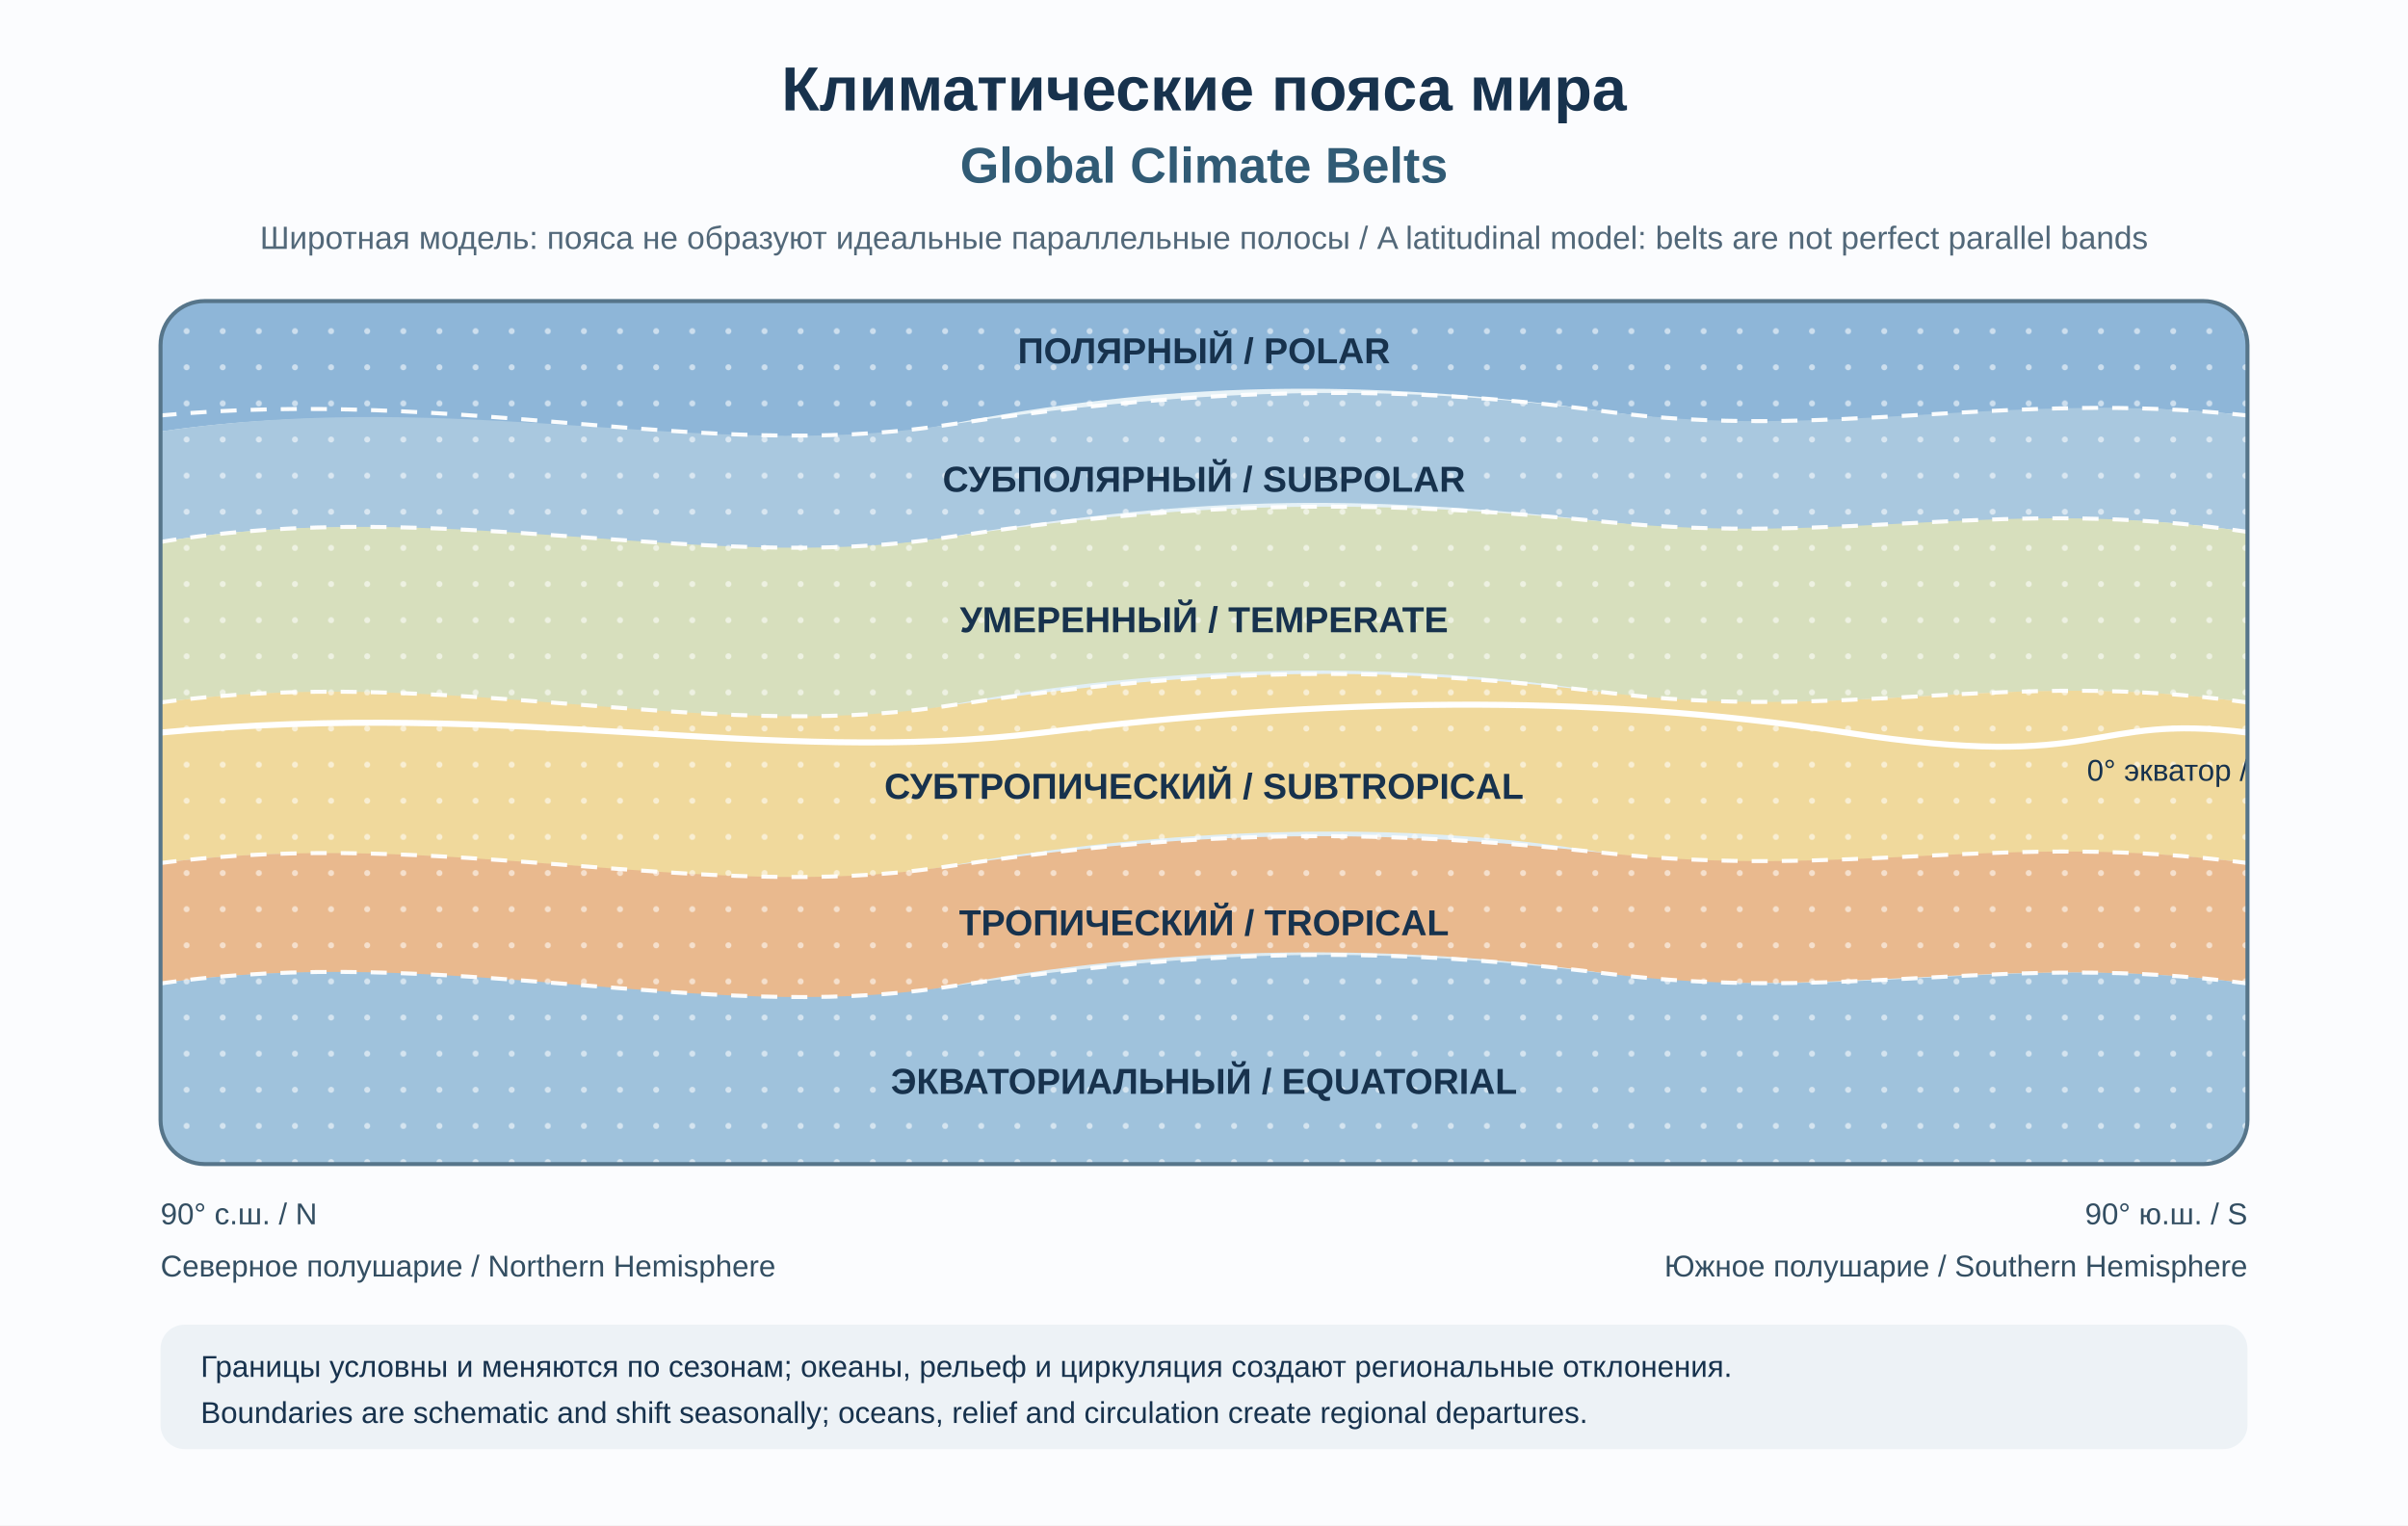
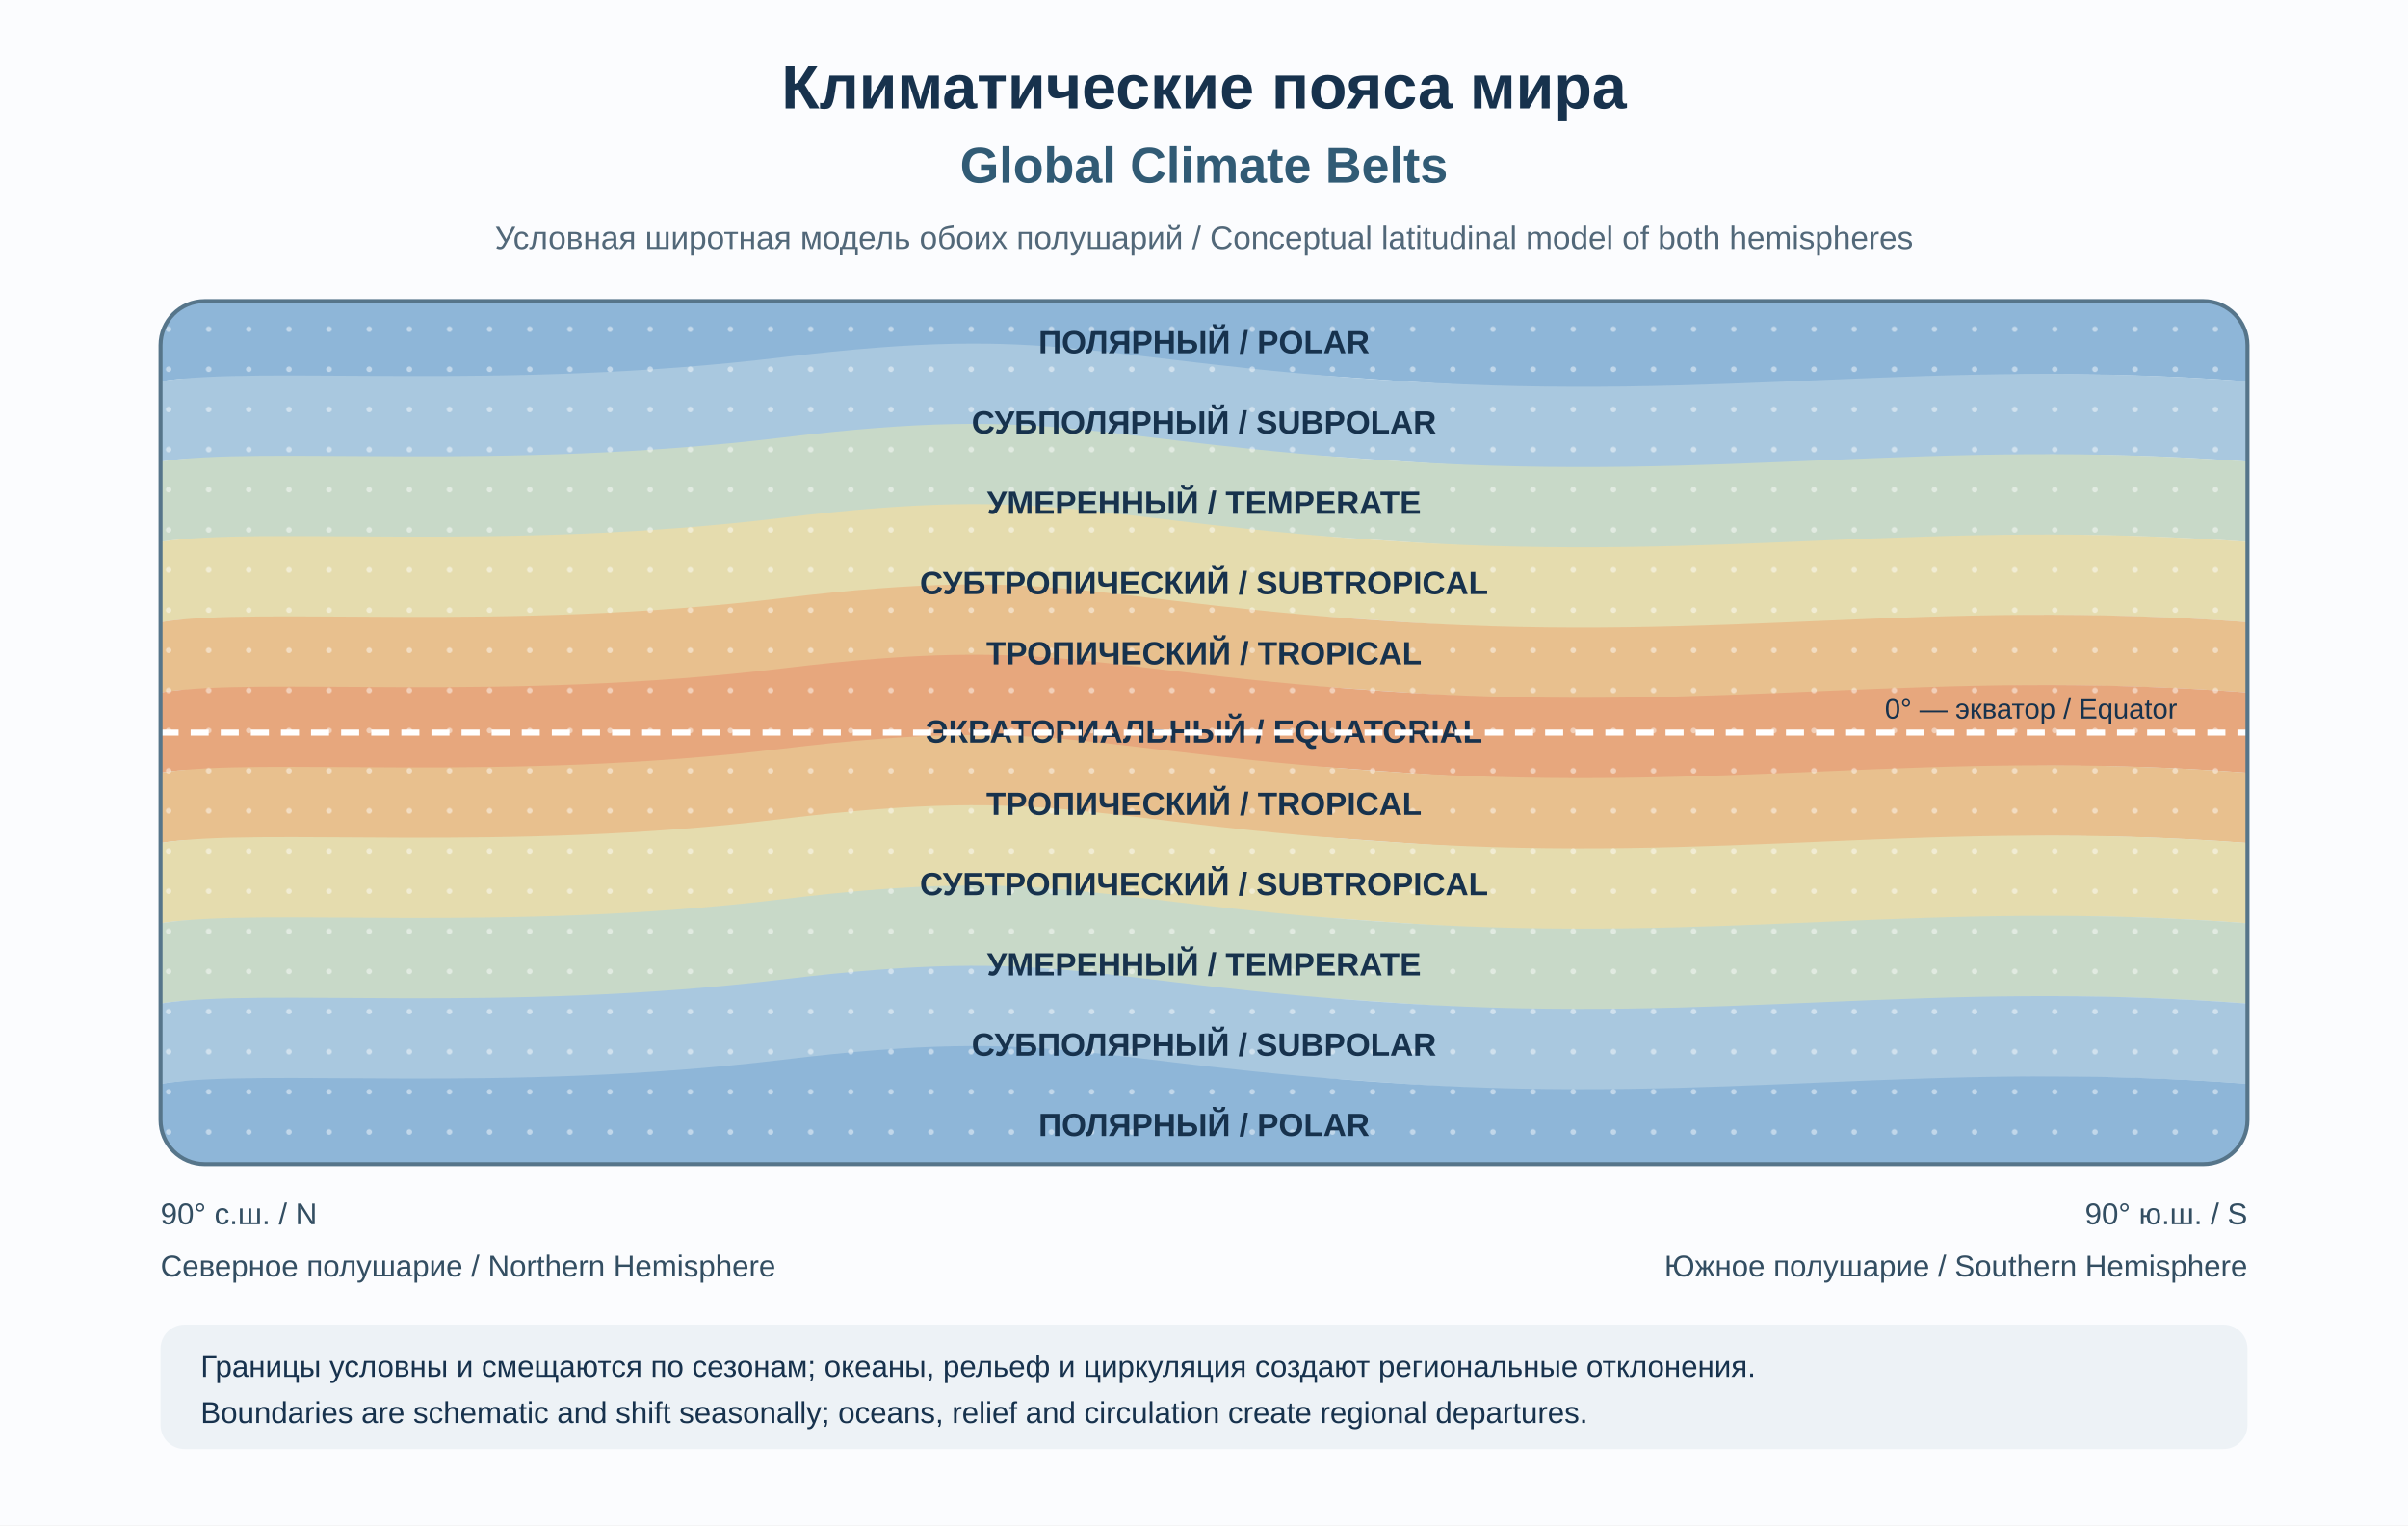
<svg xmlns="http://www.w3.org/2000/svg" width="1200" height="760" viewBox="0 0 1200 760" role="img" aria-labelledby="title desc">
  <defs>
-     <linearGradient id="ocean" x2="0" y2="1">
-       <stop stop-color="#e9f3f8" />
-       <stop offset="1" stop-color="#d8e9f1" />
+     <linearGradient id="sea" x2="0" y2="1">
+       <stop stop-color="#e7f1f7" />
+       <stop offset="1" stop-color="#d5e6ef" />
    </linearGradient>
-     <clipPath id="mapclip">
+     <clipPath id="clip">
      <rect x="80" y="150" width="1040" height="430" rx="22" />
    </clipPath>
-     <pattern id="dots" width="18" height="18" patternUnits="userSpaceOnUse">
-       <circle cx="3" cy="3" r="1.5" fill="#ffffff" opacity=".55" />
+     <pattern id="texture" width="20" height="20" patternUnits="userSpaceOnUse">
+       <circle cx="4" cy="4" r="1.4" fill="#fff" opacity=".45" />
    </pattern>
  </defs>
  <rect width="1200" height="760" fill="#fbfcfe" />
-   <text x="600" y="55" font-family="Arial,sans-serif" font-size="31" font-weight="700" text-anchor="middle" fill="#17324d">Климатические пояса мира</text>
+   <text x="600" y="54" font-family="Arial,sans-serif" font-size="31" font-weight="700" text-anchor="middle" fill="#17324d">Климатические пояса мира</text>
  <text x="600" y="91" font-family="Arial,sans-serif" font-size="25" font-weight="600" text-anchor="middle" fill="#315b75">Global Climate Belts</text>
-   <text x="600" y="124" font-family="Arial,sans-serif" font-size="16" text-anchor="middle" fill="#526879">Широтная модель: пояса не образуют идеальные параллельные полосы / A latitudinal model: belts are not perfect parallel bands</text>
-   <g clip-path="url(#mapclip)">
-     <rect x="80" y="150" width="1040" height="430" fill="url(#ocean)" />
-     <path d="M80 150 H1120 V207 C1000 194 920 222 800 205 S580 190 470 212 S230 193 80 215Z" fill="#8eb6d8" />
-     <path d="M80 215 C230 193 350 230 470 212 S690 190 800 205 S1000 194 1120 207 L1120 265 C1000 247 930 275 800 260 S590 248 470 268 S220 247 80 270Z" fill="#a9c8df" />
-     <path d="M80 270 C220 247 350 286 470 268 S680 248 800 260 S1000 247 1120 265 L1120 350 C1000 333 900 361 800 345 S580 330 470 352 S220 331 80 350Z" fill="#d7dfbd" />
-     <path d="M80 350 C220 331 350 370 470 352 S680 330 800 345 S1000 333 1120 350 L1120 430 C1000 414 900 442 800 425 S580 412 470 432 S220 412 80 430Z" fill="#f0d99c" />
-     <path d="M80 430 C220 412 350 450 470 432 S680 412 800 425 S1000 414 1120 430 L1120 490 C1000 474 900 500 800 485 S580 470 470 492 S220 470 80 490Z" fill="#e9b98e" />
-     <path d="M80 490 C220 470 350 510 470 492 S680 470 800 485 S1000 474 1120 490 L1120 580 H80Z" fill="#9fc2dc" />
-     <rect x="80" y="150" width="1040" height="430" fill="url(#dots)" />
-     <g fill="none" stroke="#fff" stroke-width="2" opacity=".95" stroke-dasharray="8 7">
-       <path d="M80 207 C230 193 350 230 470 212 S690 190 800 205 S1000 194 1120 207" />
-       <path d="M80 270 C220 247 350 286 470 268 S680 248 800 260 S1000 247 1120 265" />
-       <path d="M80 350 C220 331 350 370 470 352 S680 330 800 345 S1000 333 1120 350" />
-       <path d="M80 430 C220 412 350 450 470 432 S680 412 800 425 S1000 414 1120 430" />
-       <path d="M80 490 C220 470 350 510 470 492 S680 470 800 485 S1000 474 1120 490" />
+   <text x="600" y="124" font-family="Arial,sans-serif" font-size="16" text-anchor="middle" fill="#526879">Условная широтная модель обоих полушарий / Conceptual latitudinal model of both hemispheres</text>
+   <g clip-path="url(#clip)">
+     <rect x="80" y="150" width="1040" height="430" fill="url(#sea)" />
+     <path d="M80 150H1120V190C960 178 860 202 700 190S390 178 250 195S130 182 80 190Z" fill="#8eb6d8" />
+     <path d="M80 190C130 182 250 195 390 178S540 180 700 190S960 178 1120 190V230C960 218 860 242 700 230S390 218 250 235S130 222 80 230Z" fill="#a9c8df" />
+     <path d="M80 230C130 222 250 235 390 218S540 220 700 230S960 218 1120 230V270C960 258 860 282 700 270S390 258 250 275S130 262 80 270Z" fill="#c8d9c8" />
+     <path d="M80 270C130 262 250 275 390 258S540 260 700 270S960 258 1120 270V310C960 298 860 322 700 310S390 298 250 315S130 302 80 310Z" fill="#e5dcae" />
+     <path d="M80 310C130 302 250 315 390 298S540 300 700 310S960 298 1120 310V345C960 333 860 357 700 345S390 333 250 350S130 337 80 345Z" fill="#e8c08e" />
+     <path d="M80 345C130 337 250 350 390 333S540 335 700 345S960 333 1120 345V385C960 373 860 397 700 385S390 373 250 390S130 377 80 385Z" fill="#e7a77d" />
+     <path d="M80 385C130 377 250 390 390 373S540 375 700 385S960 373 1120 385V420C960 408 860 432 700 420S390 408 250 425S130 412 80 420Z" fill="#e8c08e" />
+     <path d="M80 420C130 412 250 425 390 408S540 410 700 420S960 408 1120 420V460C960 448 860 472 700 460S390 448 250 465S130 452 80 460Z" fill="#e5dcae" />
+     <path d="M80 460C130 452 250 465 390 448S540 450 700 460S960 448 1120 460V500C960 488 860 512 700 500S390 488 250 505S130 492 80 500Z" fill="#c8d9c8" />
+     <path d="M80 500C130 492 250 505 390 488S540 490 700 500S960 488 1120 500V540C960 528 860 552 700 540S390 528 250 545S130 532 80 540Z" fill="#a9c8df" />
+     <path d="M80 540C130 532 250 545 390 528S540 530 700 540S960 528 1120 540V580H80Z" fill="#8eb6d8" />
+     <rect x="80" y="150" width="1040" height="430" fill="url(#texture)" />
+     <g font-family="Arial,sans-serif" font-size="16" font-weight="700" fill="#17324d" text-anchor="middle">
+       <text x="600" y="176">ПОЛЯРНЫЙ / POLAR</text>
+       <text x="600" y="216">СУБПОЛЯРНЫЙ / SUBPOLAR</text>
+       <text x="600" y="256">УМЕРЕННЫЙ / TEMPERATE</text>
+       <text x="600" y="296">СУБТРОПИЧЕСКИЙ / SUBTROPICAL</text>
+       <text x="600" y="331">ТРОПИЧЕСКИЙ / TROPICAL</text>
+       <text x="600" y="370">ЭКВАТОРИАЛЬНЫЙ / EQUATORIAL</text>
+       <text x="600" y="406">ТРОПИЧЕСКИЙ / TROPICAL</text>
+       <text x="600" y="446">СУБТРОПИЧЕСКИЙ / SUBTROPICAL</text>
+       <text x="600" y="486">УМЕРЕННЫЙ / TEMPERATE</text>
+       <text x="600" y="526">СУБПОЛЯРНЫЙ / SUBPOLAR</text>
+       <text x="600" y="566">ПОЛЯРНЫЙ / POLAR</text>
    </g>
-     <g font-family="Arial,sans-serif" font-size="18" font-weight="700" fill="#17324d" text-anchor="middle">
-       <text x="600" y="181">ПОЛЯРНЫЙ / POLAR</text>
-       <text x="600" y="245">СУБПОЛЯРНЫЙ / SUBPOLAR</text>
-       <text x="600" y="315">УМЕРЕННЫЙ / TEMPERATE</text>
-       <text x="600" y="398">СУБТРОПИЧЕСКИЙ / SUBTROPICAL</text>
-       <text x="600" y="466">ТРОПИЧЕСКИЙ / TROPICAL</text>
-       <text x="600" y="545">ЭКВАТОРИАЛЬНЫЙ / EQUATORIAL</text>
-     </g>
-     <path d="M80 365 C260 348 380 382 520 365 S790 345 920 365 S1040 355 1120 365" fill="none" stroke="#fff" stroke-width="3" />
-     <text x="1040" y="389" font-family="Arial,sans-serif" font-size="15" fill="#17324d">0° экватор / Equator</text>
+     <path d="M80 365H1120" stroke="#fff" stroke-width="3" stroke-dasharray="9 6" />
+     <text x="1085" y="358" font-family="Arial,sans-serif" font-size="14" fill="#17324d" text-anchor="end">0° — экватор / Equator</text>
  </g>
  <rect x="80" y="150" width="1040" height="430" rx="22" fill="none" stroke="#56758a" stroke-width="2" />
  <g font-family="Arial,sans-serif" fill="#334e62" font-size="15">
    <text x="80" y="610">90° с.ш. / N</text>
    <text x="80" y="636">Северное полушарие / Northern Hemisphere</text>
    <text x="1120" y="610" text-anchor="end">90° ю.ш. / S</text>
    <text x="1120" y="636" text-anchor="end">Южное полушарие / Southern Hemisphere</text>
  </g>
  <rect x="80" y="660" width="1040" height="62" rx="12" fill="#edf2f6" />
-   <text x="100" y="686" font-family="Arial,sans-serif" font-size="15" fill="#17324d">Границы условны и меняются по сезонам; океаны, рельеф и циркуляция создают региональные отклонения.</text>
+   <text x="100" y="686" font-family="Arial,sans-serif" font-size="15" fill="#17324d">Границы условны и смещаются по сезонам; океаны, рельеф и циркуляция создают региональные отклонения.</text>
  <text x="100" y="709" font-family="Arial,sans-serif" font-size="15" fill="#17324d">Boundaries are schematic and shift seasonally; oceans, relief and circulation create regional departures.</text>
</svg>
